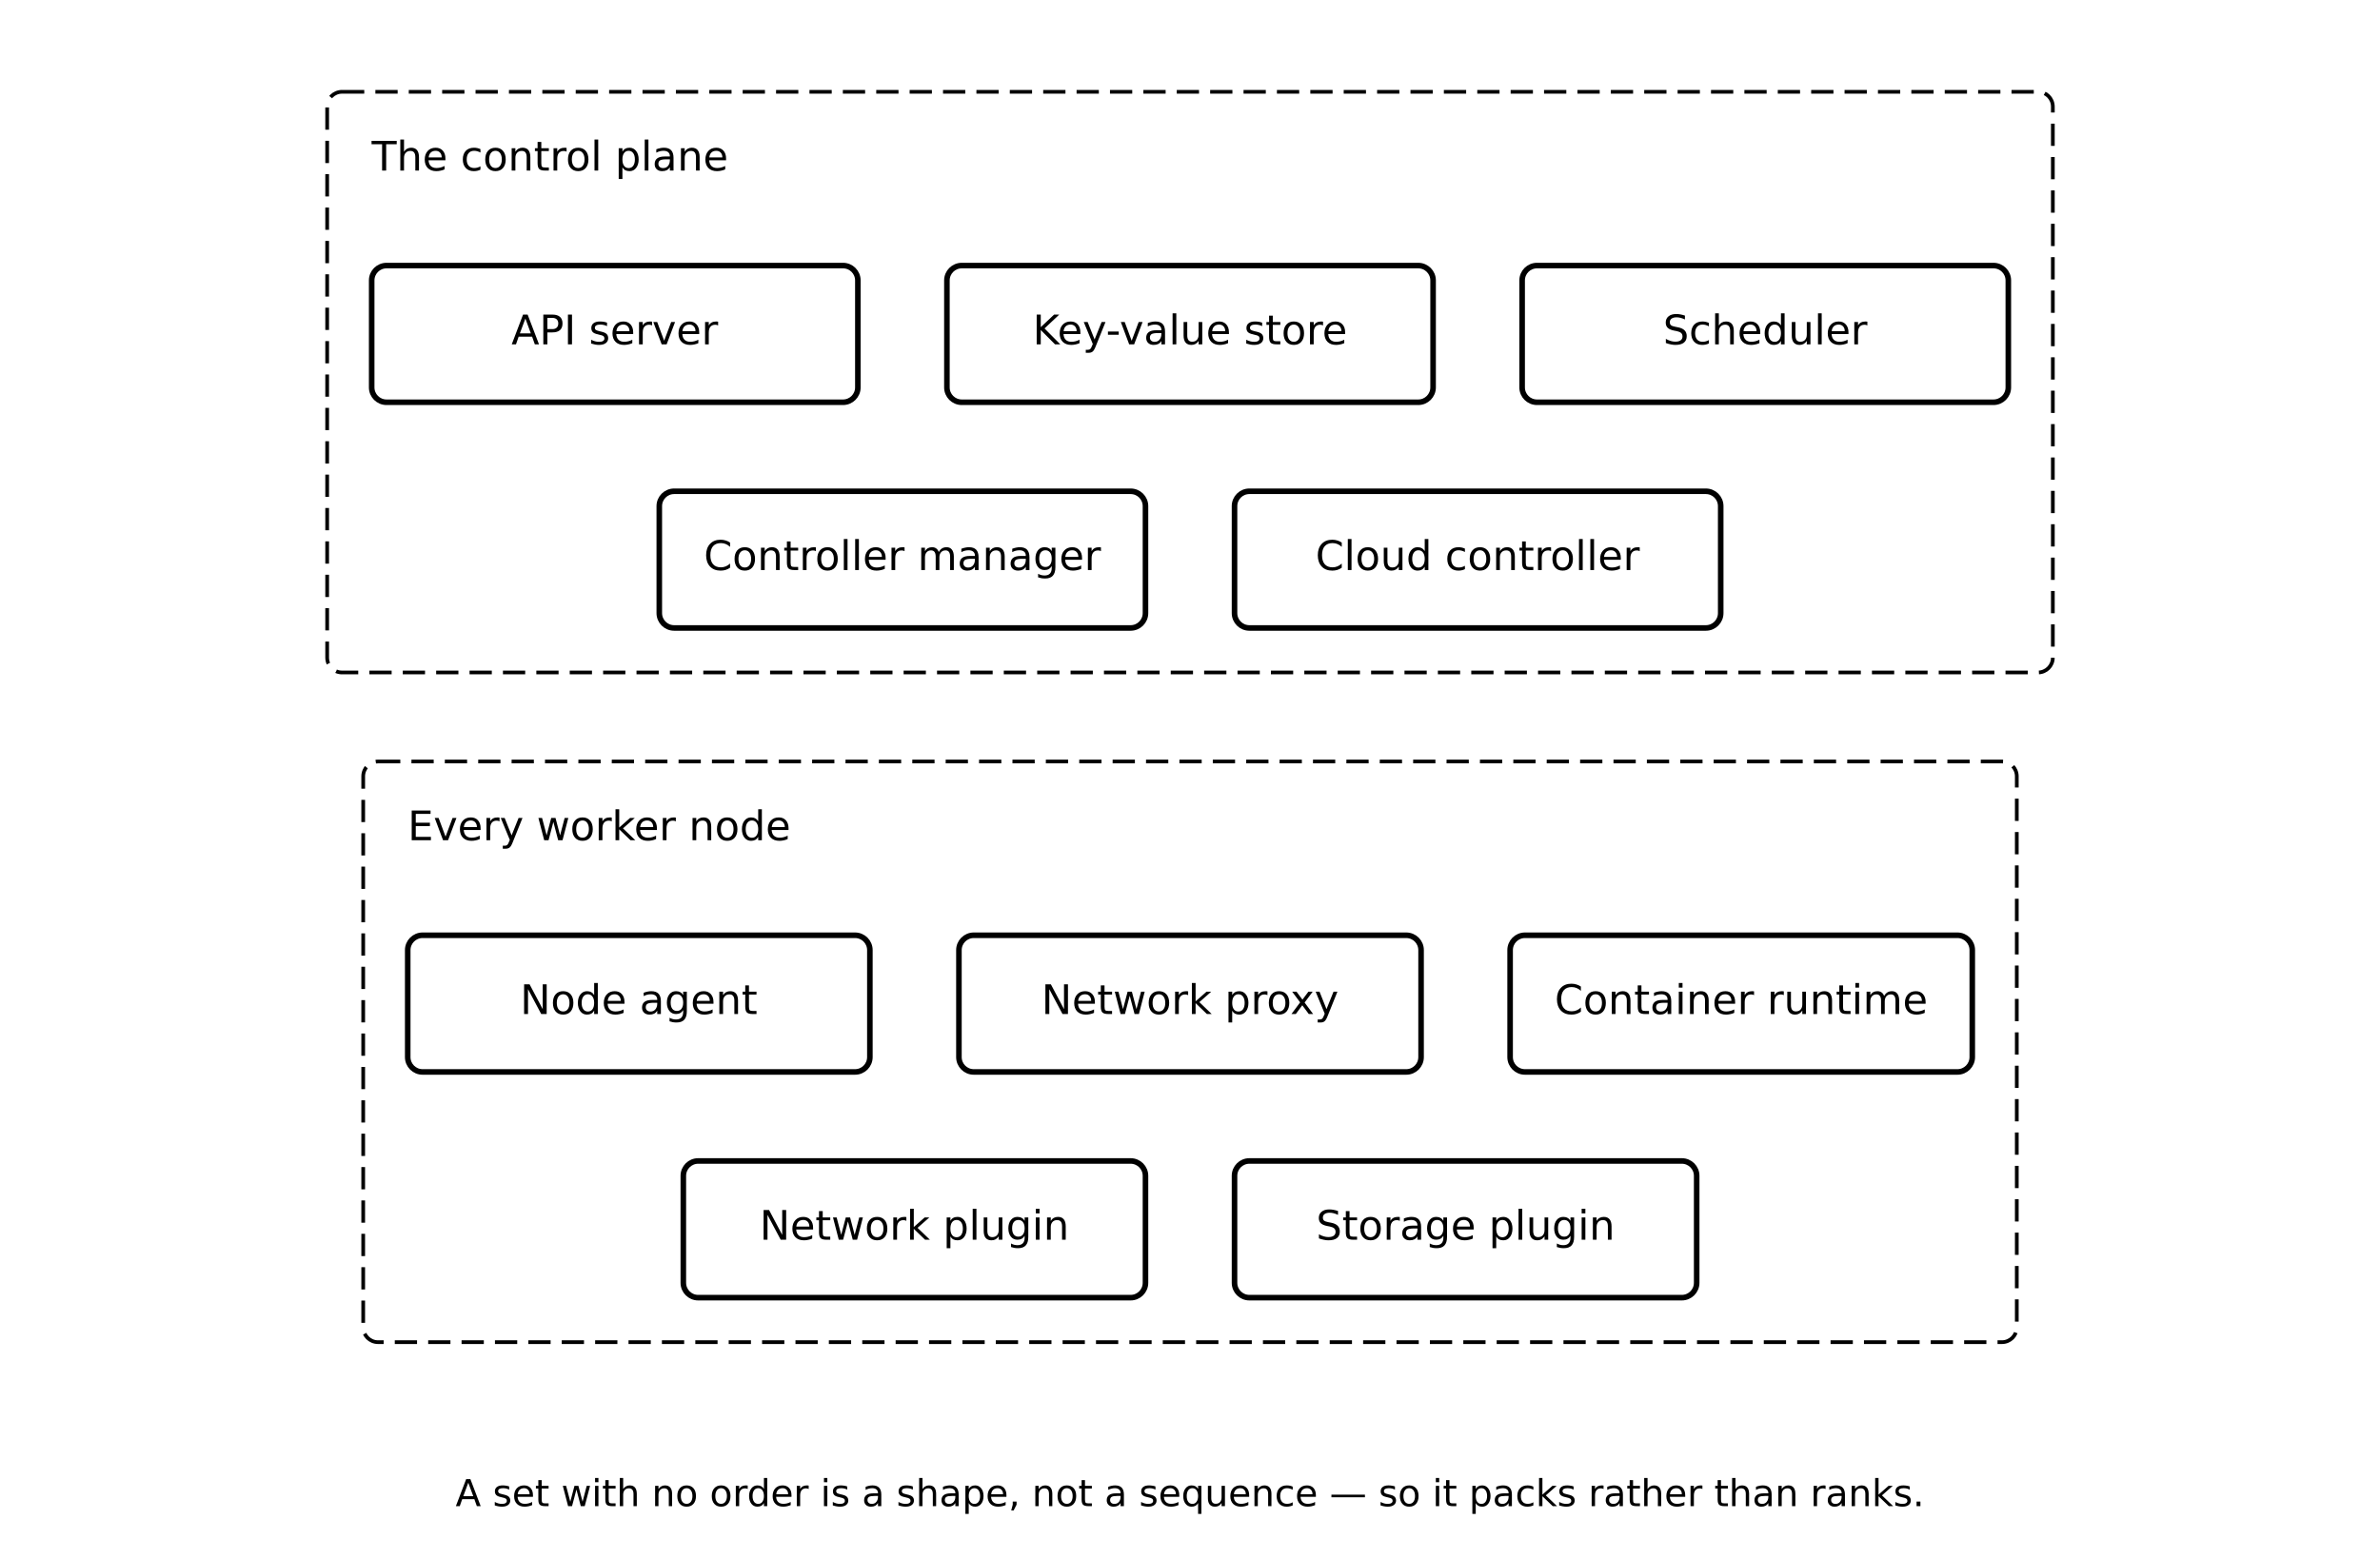
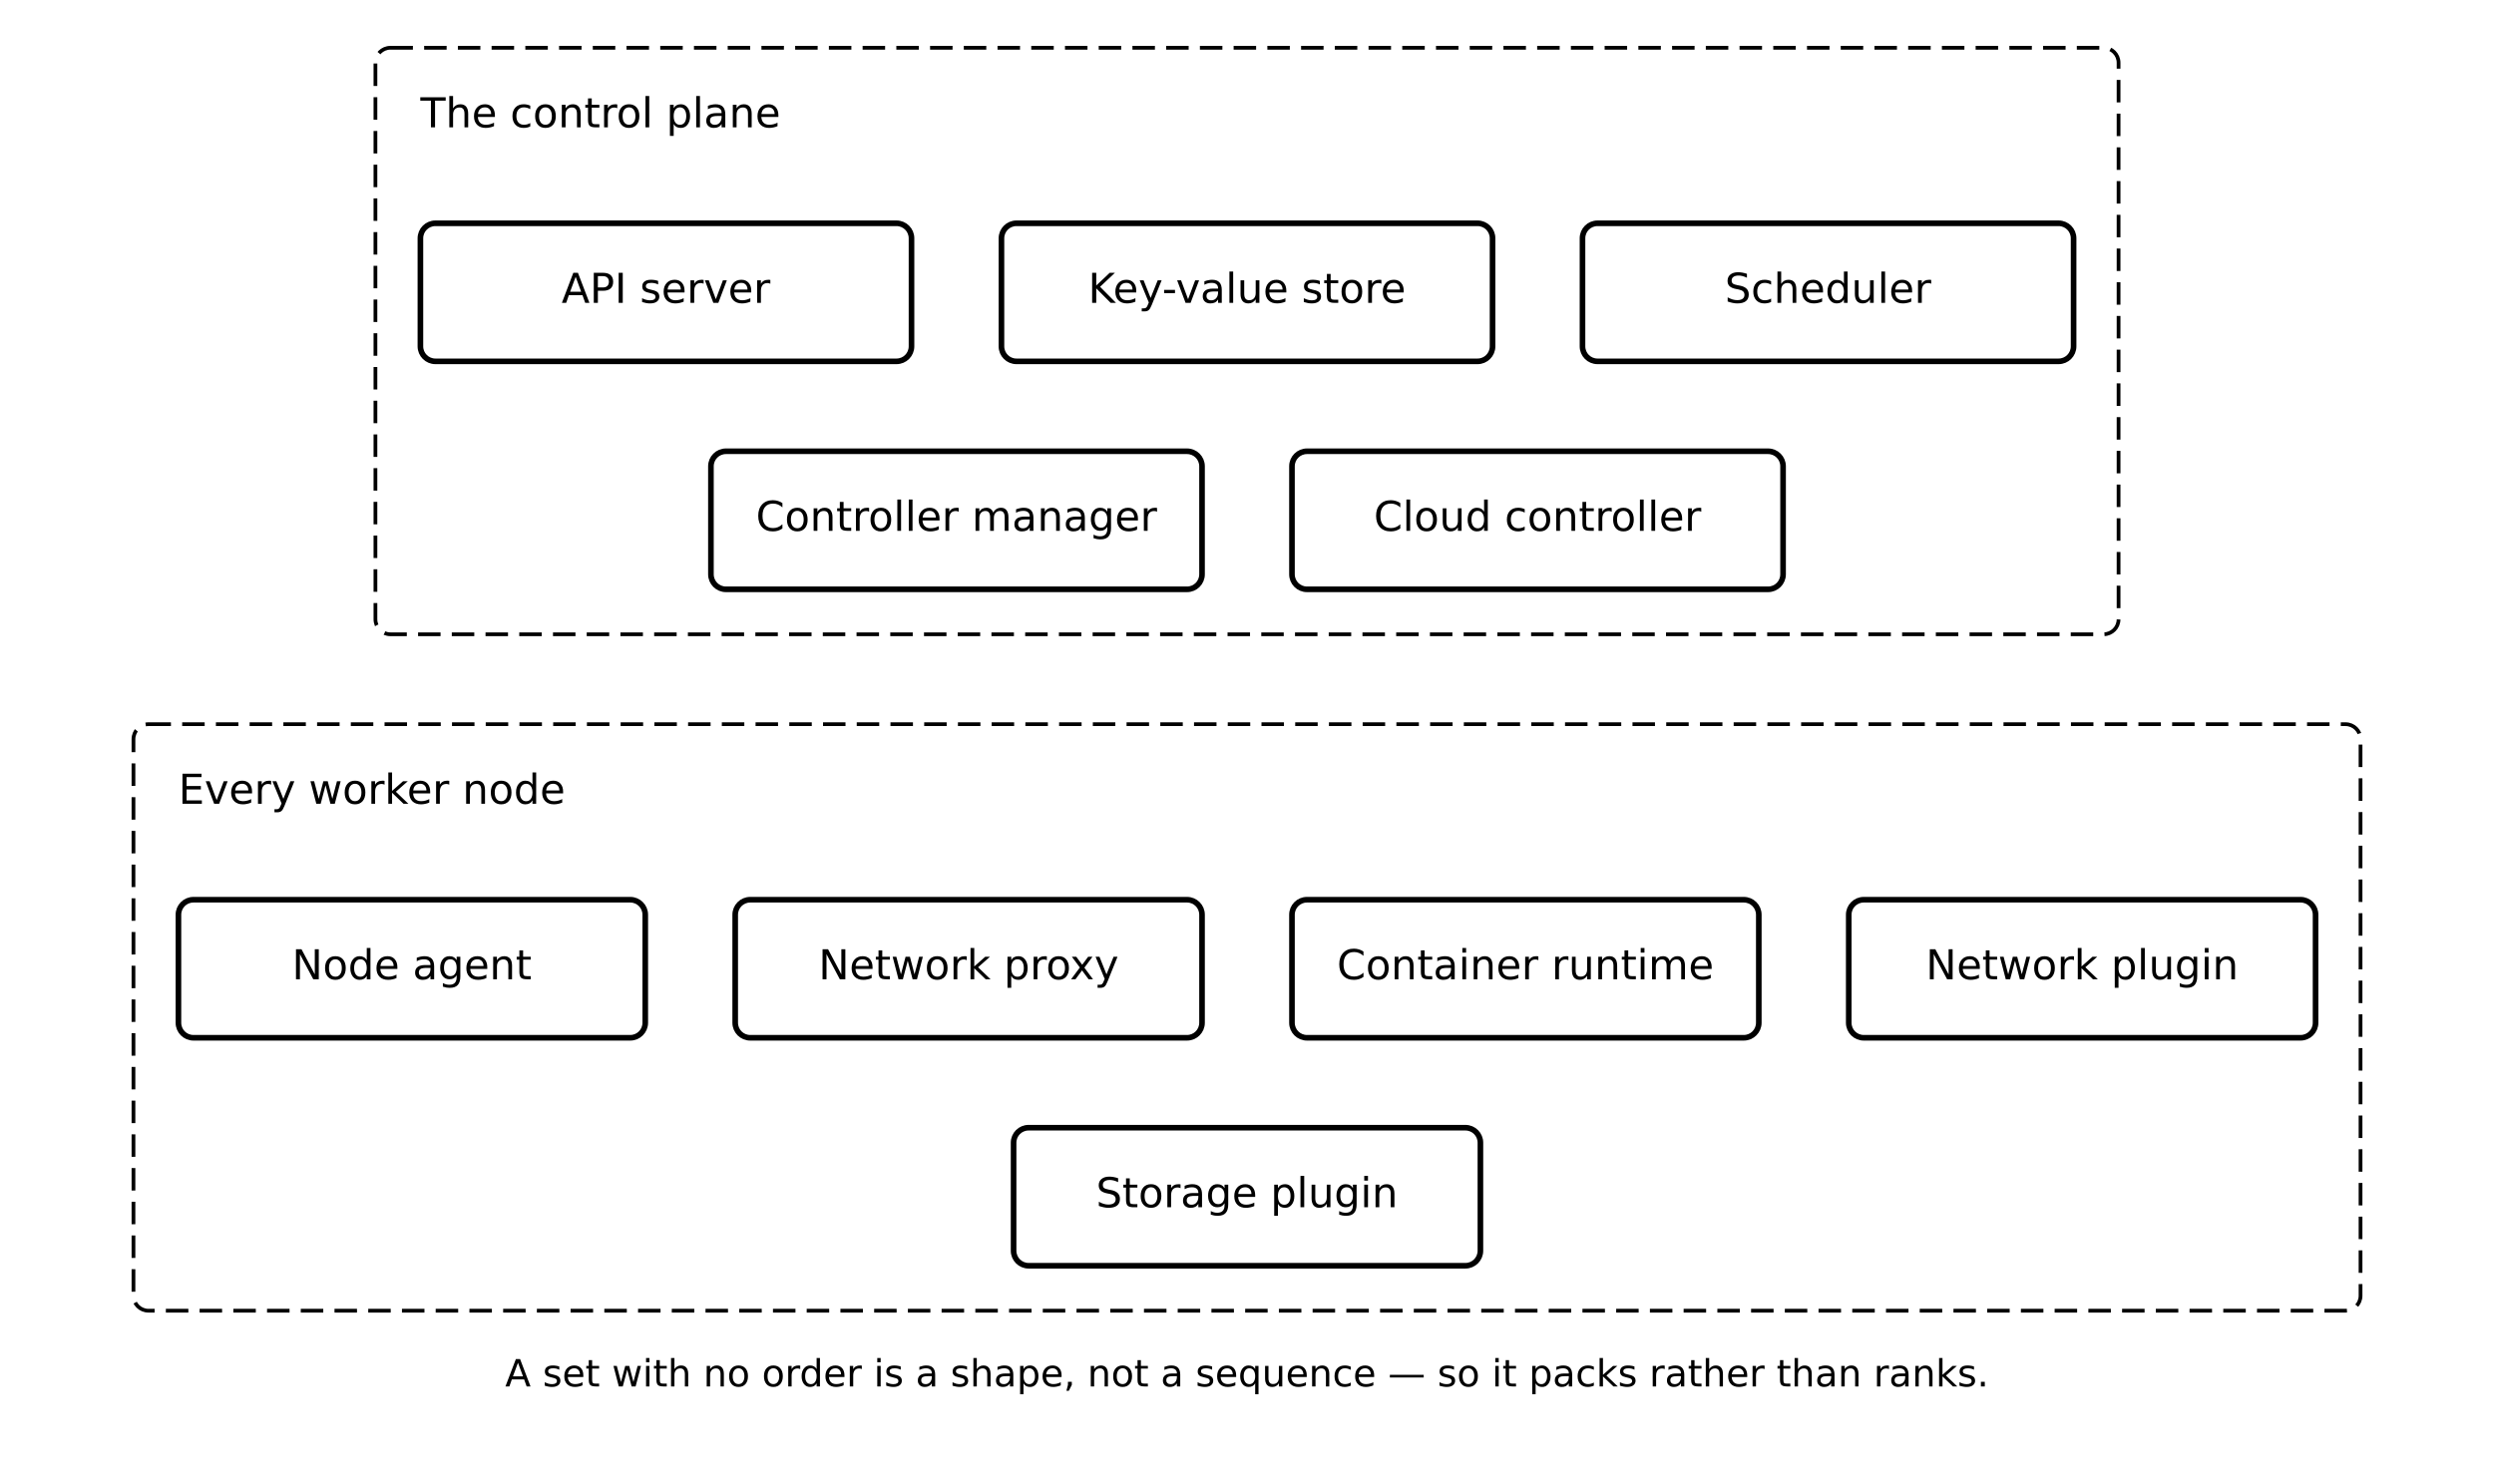
- <svg xmlns="http://www.w3.org/2000/svg" viewBox="-0.75 -0.75 641.5 420.1" role="img" aria-labelledby="dsb2c89201ce-title dsb2c89201ce-desc">
-   <rect x="87.431" y="24" width="465.138" height="156.55" rx="4" fill="none" stroke="currentColor" stroke-width="1" stroke-dasharray="6 3" />
-   <text x="147.481" y="45.233" font-family="'DejaVu Sans', sans-serif" font-size="11" fill="currentColor" text-anchor="middle">
+ <svg xmlns="http://www.w3.org/2000/svg" viewBox="-0.75 -0.75 665.5 396.1" role="img" aria-labelledby="dsc75fb6cbf7-title dsc75fb6cbf7-desc">
+   <rect x="99.431" y="12" width="465.138" height="156.55" rx="4" fill="none" stroke="currentColor" stroke-width="1" stroke-dasharray="6 3" />
+   <text x="159.481" y="33.233" font-family="'DejaVu Sans', sans-serif" font-size="11" fill="currentColor" text-anchor="middle">
    <tspan>The control plane</tspan>
  </text>
-   <rect x="97.147" y="204.55" width="445.705" height="156.55" rx="4" fill="none" stroke="currentColor" stroke-width="1" stroke-dasharray="6 3" />
-   <text x="160.758" y="225.783" font-family="'DejaVu Sans', sans-serif" font-size="11" fill="currentColor" text-anchor="middle">
+   <rect x="34.863" y="192.55" width="594.273" height="156.55" rx="4" fill="none" stroke="currentColor" stroke-width="1" stroke-dasharray="6 3" />
+   <text x="98.474" y="213.783" font-family="'DejaVu Sans', sans-serif" font-size="11" fill="currentColor" text-anchor="middle">
    <tspan>Every worker node</tspan>
  </text>
-   <rect x="99.431" y="70.85" width="131.046" height="36.85" rx="4" fill="none" stroke="currentColor" stroke-width="1.5" />
-   <text x="164.954" y="92.083" font-family="'DejaVu Sans', sans-serif" font-size="11" fill="currentColor" text-anchor="middle">
+   <rect x="111.431" y="58.85" width="131.046" height="36.85" rx="4" fill="none" stroke="currentColor" stroke-width="1.5" />
+   <text x="176.954" y="80.083" font-family="'DejaVu Sans', sans-serif" font-size="11" fill="currentColor" text-anchor="middle">
    <tspan>API server</tspan>
  </text>
-   <rect x="332" y="131.7" width="131.046" height="36.85" rx="4" fill="none" stroke="currentColor" stroke-width="1.5" />
-   <text x="397.523" y="152.933" font-family="'DejaVu Sans', sans-serif" font-size="11" fill="currentColor" text-anchor="middle">
+   <rect x="344" y="119.7" width="131.046" height="36.85" rx="4" fill="none" stroke="currentColor" stroke-width="1.5" />
+   <text x="409.523" y="140.933" font-family="'DejaVu Sans', sans-serif" font-size="11" fill="currentColor" text-anchor="middle">
    <tspan>Cloud controller</tspan>
  </text>
-   <rect x="183.432" y="312.25" width="124.568" height="36.85" rx="4" fill="none" stroke="currentColor" stroke-width="1.5" />
-   <text x="245.716" y="333.483" font-family="'DejaVu Sans', sans-serif" font-size="11" fill="currentColor" text-anchor="middle">
+   <rect x="492.568" y="239.4" width="124.568" height="36.85" rx="4" fill="none" stroke="currentColor" stroke-width="1.5" />
+   <text x="554.853" y="260.633" font-family="'DejaVu Sans', sans-serif" font-size="11" fill="currentColor" text-anchor="middle">
    <tspan>Network plugin</tspan>
  </text>
-   <rect x="176.954" y="131.7" width="131.046" height="36.85" rx="4" fill="none" stroke="currentColor" stroke-width="1.5" />
-   <text x="242.477" y="152.933" font-family="'DejaVu Sans', sans-serif" font-size="11" fill="currentColor" text-anchor="middle">
+   <rect x="188.954" y="119.7" width="131.046" height="36.85" rx="4" fill="none" stroke="currentColor" stroke-width="1.5" />
+   <text x="254.477" y="140.933" font-family="'DejaVu Sans', sans-serif" font-size="11" fill="currentColor" text-anchor="middle">
    <tspan>Controller manager</tspan>
  </text>
-   <rect x="332" y="312.25" width="124.568" height="36.85" rx="4" fill="none" stroke="currentColor" stroke-width="1.5" />
-   <text x="394.284" y="333.483" font-family="'DejaVu Sans', sans-serif" font-size="11" fill="currentColor" text-anchor="middle">
+   <rect x="269.716" y="300.25" width="124.568" height="36.85" rx="4" fill="none" stroke="currentColor" stroke-width="1.5" />
+   <text x="332" y="321.483" font-family="'DejaVu Sans', sans-serif" font-size="11" fill="currentColor" text-anchor="middle">
    <tspan>Storage plugin</tspan>
  </text>
-   <rect x="109.147" y="251.4" width="124.568" height="36.85" rx="4" fill="none" stroke="currentColor" stroke-width="1.5" />
-   <text x="171.432" y="272.633" font-family="'DejaVu Sans', sans-serif" font-size="11" fill="currentColor" text-anchor="middle">
+   <rect x="46.863" y="239.4" width="124.568" height="36.85" rx="4" fill="none" stroke="currentColor" stroke-width="1.5" />
+   <text x="109.147" y="260.633" font-family="'DejaVu Sans', sans-serif" font-size="11" fill="currentColor" text-anchor="middle">
    <tspan>Node agent</tspan>
  </text>
-   <rect x="257.716" y="251.4" width="124.568" height="36.85" rx="4" fill="none" stroke="currentColor" stroke-width="1.5" />
-   <text x="320" y="272.633" font-family="'DejaVu Sans', sans-serif" font-size="11" fill="currentColor" text-anchor="middle">
+   <rect x="195.432" y="239.4" width="124.568" height="36.85" rx="4" fill="none" stroke="currentColor" stroke-width="1.5" />
+   <text x="257.716" y="260.633" font-family="'DejaVu Sans', sans-serif" font-size="11" fill="currentColor" text-anchor="middle">
    <tspan>Network proxy</tspan>
  </text>
-   <rect x="406.284" y="251.4" width="124.568" height="36.85" rx="4" fill="none" stroke="currentColor" stroke-width="1.5" />
-   <text x="468.568" y="272.633" font-family="'DejaVu Sans', sans-serif" font-size="11" fill="currentColor" text-anchor="middle">
+   <rect x="344" y="239.4" width="124.568" height="36.85" rx="4" fill="none" stroke="currentColor" stroke-width="1.5" />
+   <text x="406.284" y="260.633" font-family="'DejaVu Sans', sans-serif" font-size="11" fill="currentColor" text-anchor="middle">
    <tspan>Container runtime</tspan>
  </text>
-   <rect x="409.523" y="70.85" width="131.046" height="36.85" rx="4" fill="none" stroke="currentColor" stroke-width="1.5" />
-   <text x="475.046" y="92.083" font-family="'DejaVu Sans', sans-serif" font-size="11" fill="currentColor" text-anchor="middle">
+   <rect x="421.523" y="58.85" width="131.046" height="36.85" rx="4" fill="none" stroke="currentColor" stroke-width="1.5" />
+   <text x="487.046" y="80.083" font-family="'DejaVu Sans', sans-serif" font-size="11" fill="currentColor" text-anchor="middle">
    <tspan>Scheduler</tspan>
  </text>
-   <rect x="254.477" y="70.85" width="131.046" height="36.85" rx="4" fill="none" stroke="currentColor" stroke-width="1.5" />
-   <text x="320" y="92.083" font-family="'DejaVu Sans', sans-serif" font-size="11" fill="currentColor" text-anchor="middle">
+   <rect x="266.477" y="58.85" width="131.046" height="36.85" rx="4" fill="none" stroke="currentColor" stroke-width="1.5" />
+   <text x="332" y="80.083" font-family="'DejaVu Sans', sans-serif" font-size="11" fill="currentColor" text-anchor="middle">
    <tspan>Key-value store</tspan>
  </text>
-   <text x="320" y="405.312" font-family="'DejaVu Sans', sans-serif" font-size="10" fill="currentColor" text-anchor="middle">
+   <text x="332" y="369.312" font-family="'DejaVu Sans', sans-serif" font-size="10" fill="currentColor" text-anchor="middle">
    <tspan>A set with no order is a shape, not a sequence — so it packs rather than ranks.</tspan>
  </text>
</svg>
